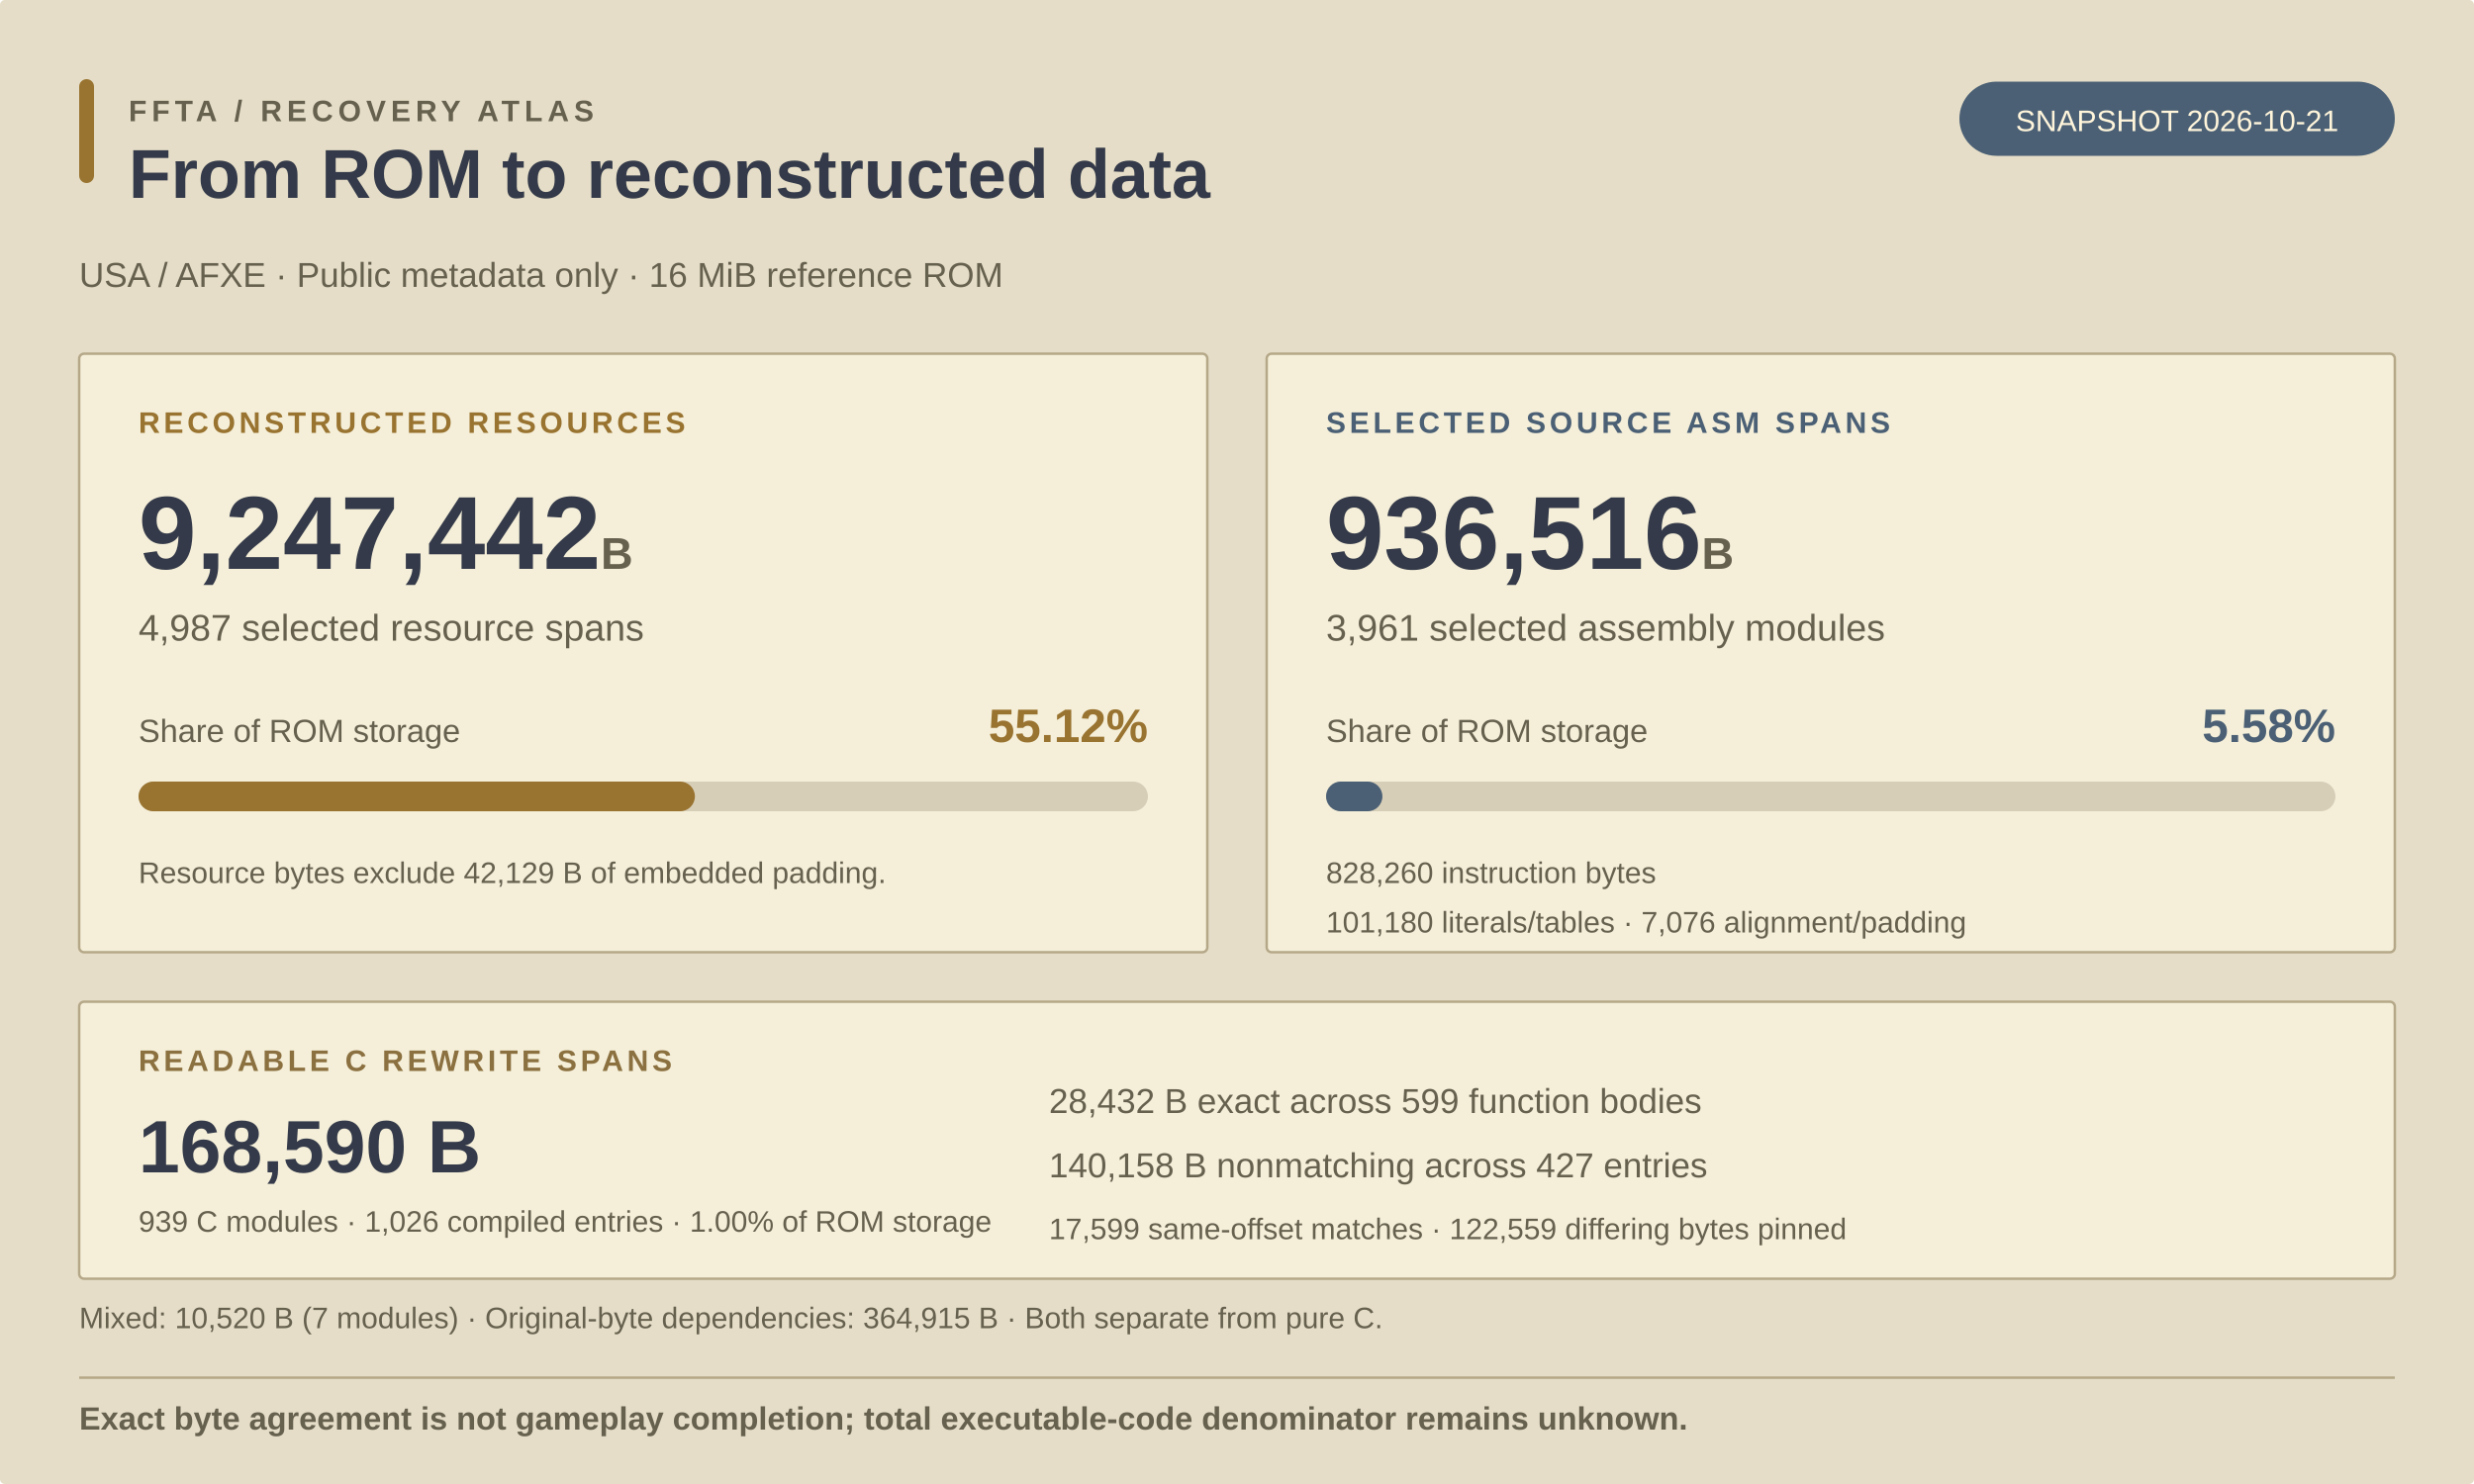
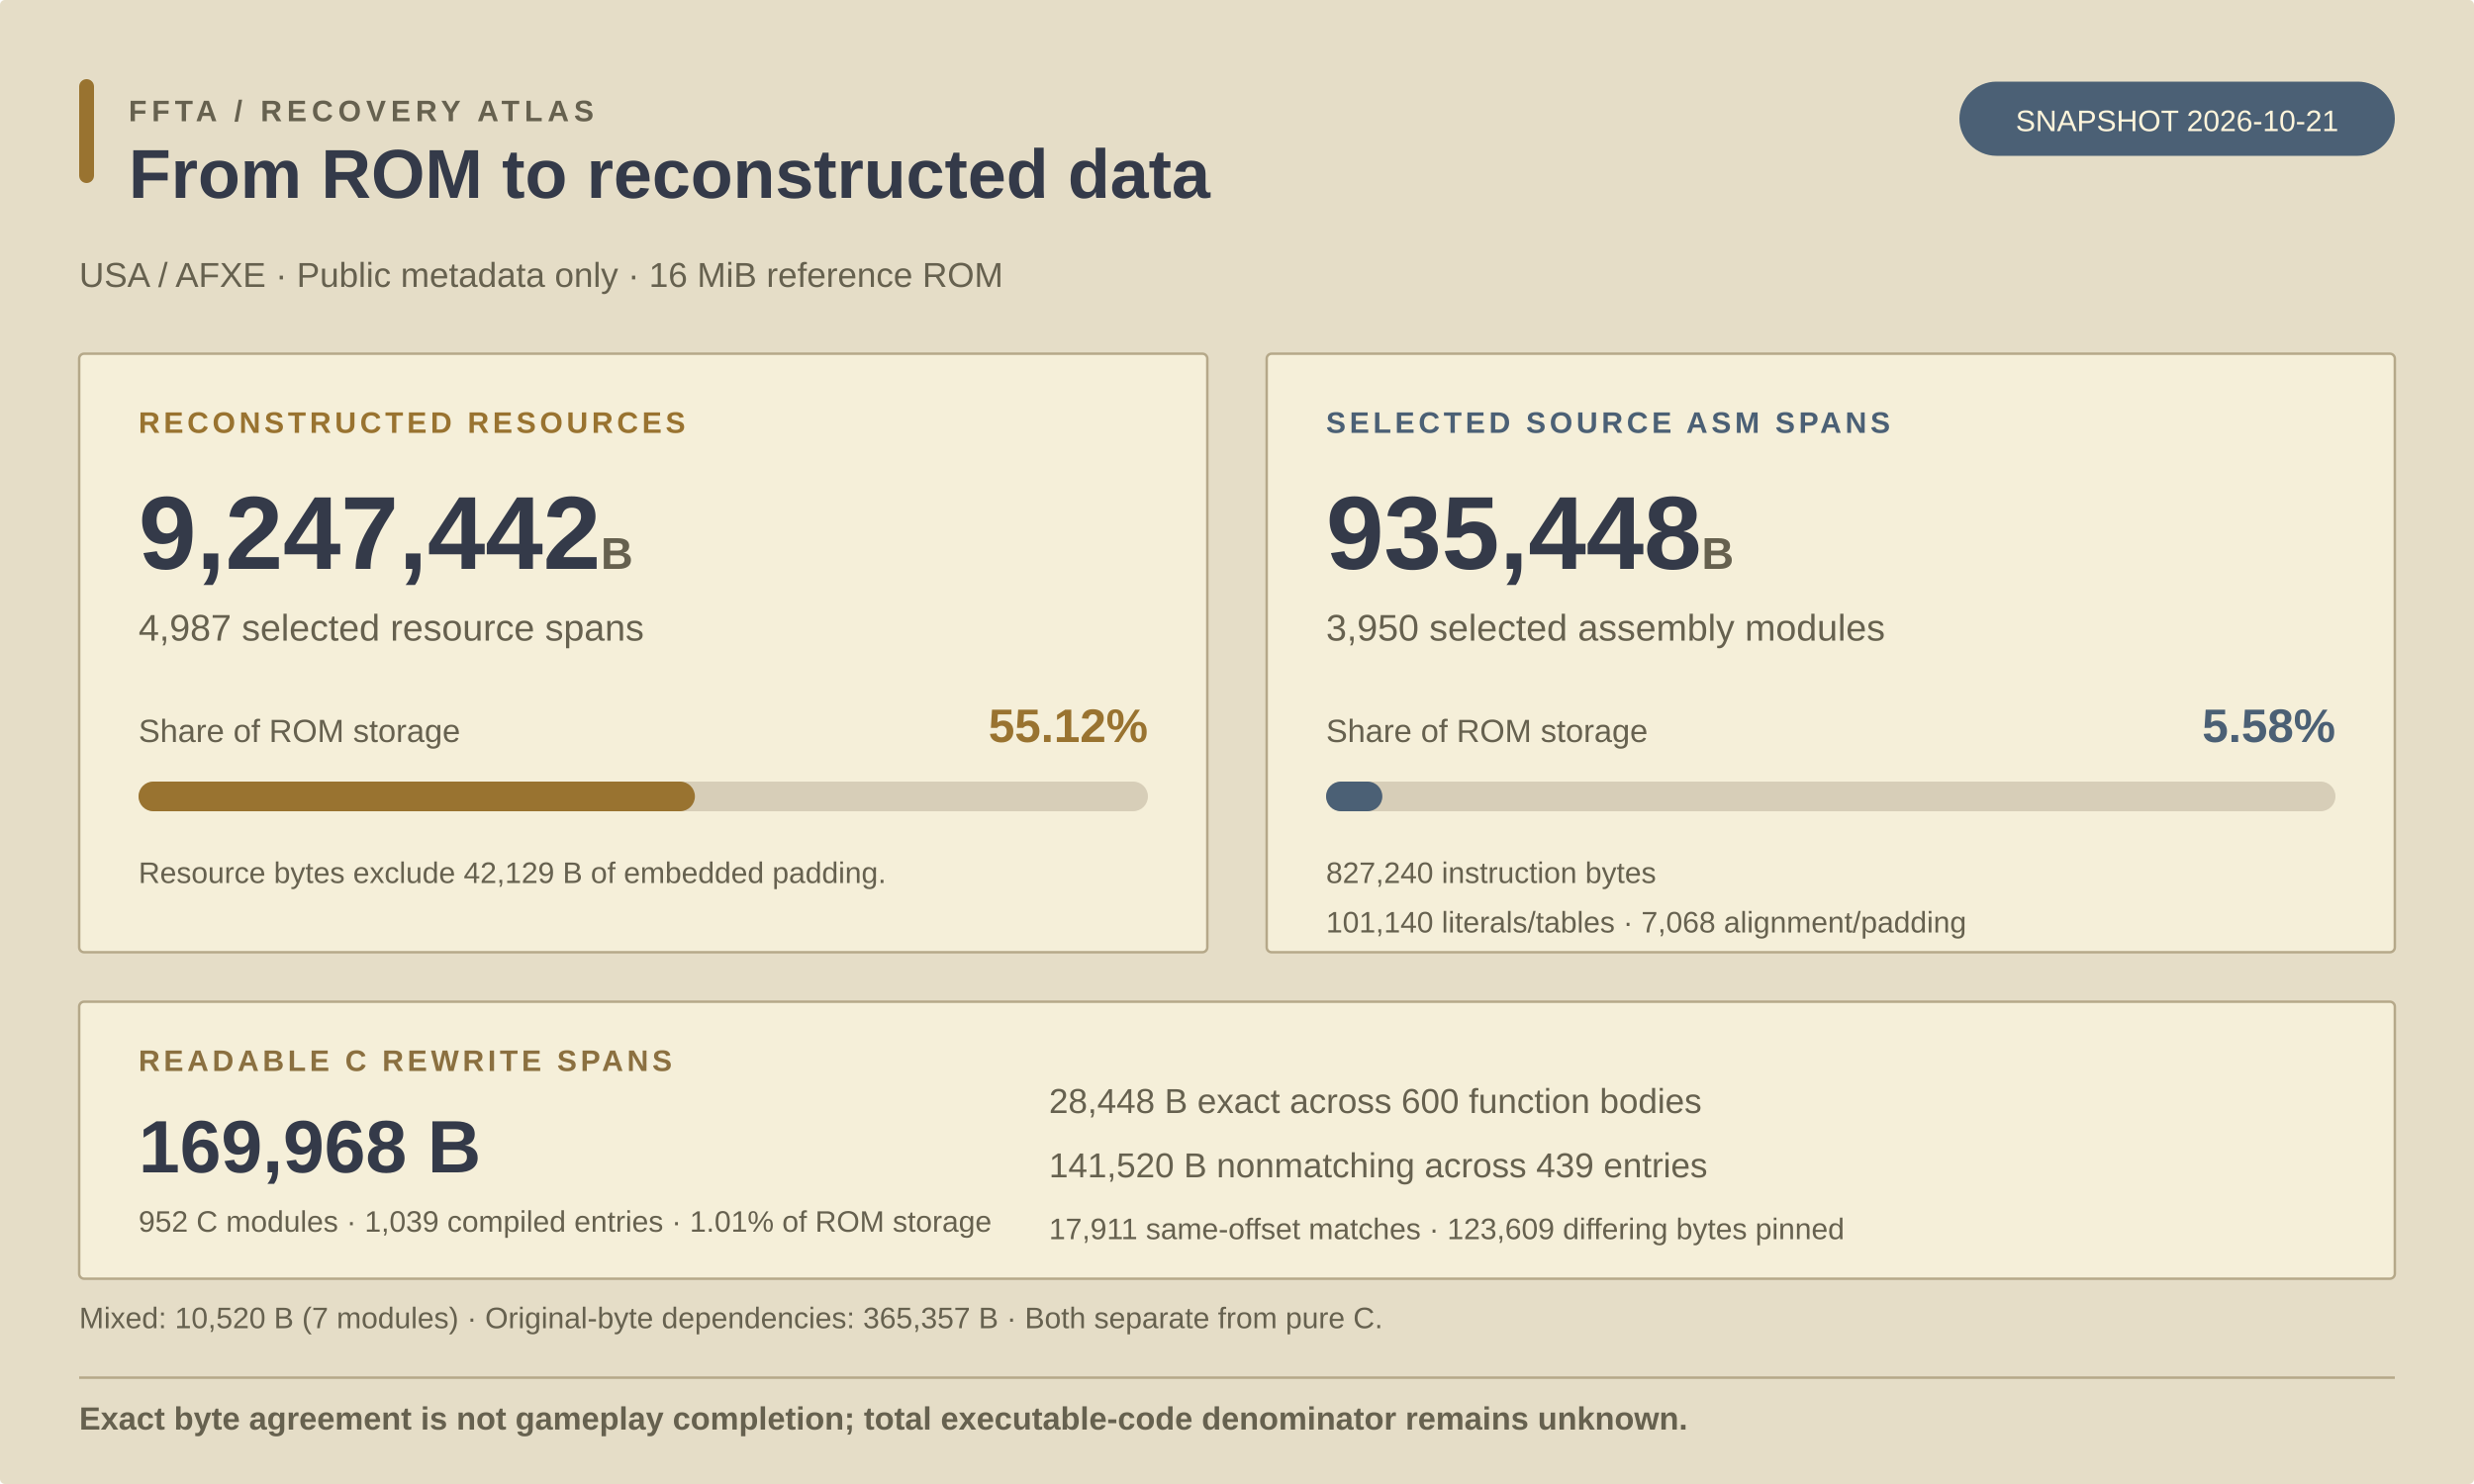
<svg xmlns="http://www.w3.org/2000/svg" width="1000" height="600" viewBox="0 0 1000 600" role="img" aria-labelledby="title desc">
  <rect width="1000" height="600" rx="2" fill="#e5ddc7" />
  <g font-family="Arial, Helvetica, sans-serif">
    <rect x="32" y="32" width="6" height="42" rx="3" fill="#997330" />
    <text x="52" y="49" fill="#66614f" font-size="12" font-weight="700" letter-spacing="2">FFTA / RECOVERY ATLAS</text>
    <text x="52" y="80" fill="#343a49" font-size="28" font-weight="700">From ROM to reconstructed data</text>
    <rect x="792" y="33" width="176" height="30" rx="15" fill="#4b6075" />
    <text x="880" y="53" text-anchor="middle" fill="#fff5db" font-size="12">SNAPSHOT 2026-10-21</text>
    <text x="32" y="116" fill="#66614f" font-size="14">USA / AFXE   ·   Public metadata only   ·   16 MiB reference ROM</text>
    <rect x="32" y="143" width="456" height="242" rx="2" fill="#f5efd9" stroke="#b5a889" />
    <rect x="512" y="143" width="456" height="242" rx="2" fill="#f5efd9" stroke="#b5a889" />
    <text x="56" y="175" fill="#997330" font-size="12" font-weight="700" letter-spacing="1.5">RECONSTRUCTED RESOURCES</text>
    <text x="56" y="230" fill="#343a49" font-size="42" font-weight="700">9,247,442<tspan font-size="18" fill="#66614f"> B</tspan>
    </text>
    <text x="56" y="259" fill="#66614f" font-size="15">4,987 selected resource spans</text>
    <text x="56" y="300" fill="#66614f" font-size="13">Share of ROM storage</text>
    <text x="464" y="300" fill="#997330" font-size="19" font-weight="700" text-anchor="end">55.12%</text>
    <rect x="56" y="316" width="408" height="12" rx="6" fill="#d7ceb8" />
    <rect x="56" y="316" width="224.886" height="12" rx="6" fill="#997330" />
    <text x="56" y="357" fill="#66614f" font-size="12">Resource bytes exclude 42,129 B of embedded padding.</text>
    <text x="536" y="175" fill="#4b6075" font-size="12" font-weight="700" letter-spacing="1.5">SELECTED SOURCE ASM SPANS</text>
-     <text x="536" y="230" fill="#343a49" font-size="42" font-weight="700">936,516<tspan font-size="18" fill="#66614f"> B</tspan>
+     <text x="536" y="230" fill="#343a49" font-size="42" font-weight="700">935,448<tspan font-size="18" fill="#66614f"> B</tspan>
    </text>
-     <text x="536" y="259" fill="#66614f" font-size="15">3,961 selected assembly modules</text>
+     <text x="536" y="259" fill="#66614f" font-size="15">3,950 selected assembly modules</text>
    <text x="536" y="300" fill="#66614f" font-size="13">Share of ROM storage</text>
    <text x="944" y="300" fill="#4b6075" font-size="19" font-weight="700" text-anchor="end">5.58%</text>
    <rect x="536" y="316" width="408" height="12" rx="6" fill="#d7ceb8" />
-     <rect x="536" y="316" width="22.774" height="12" rx="6" fill="#4b6075" />
-     <text x="536" y="357" fill="#66614f" font-size="12">828,260 instruction bytes</text>
-     <text x="536" y="377" fill="#66614f" font-size="12">101,180 literals/tables · 7,076 alignment/padding</text>
+     <rect x="536" y="316" width="22.749" height="12" rx="6" fill="#4b6075" />
+     <text x="536" y="357" fill="#66614f" font-size="12">827,240 instruction bytes</text>
+     <text x="536" y="377" fill="#66614f" font-size="12">101,140 literals/tables · 7,068 alignment/padding</text>
    <rect x="32" y="405" width="936" height="112" rx="2" fill="#f5efd9" stroke="#b5a889" />
    <text x="56" y="433" fill="#8b7040" font-size="12" font-weight="700" letter-spacing="1.5">READABLE C REWRITE SPANS</text>
-     <text x="56" y="474" fill="#343a49" font-size="30" font-weight="700">168,590 B</text>
-     <text x="56" y="498" fill="#66614f" font-size="12">939 C modules · 1,026 compiled entries · 1.00% of ROM storage</text>
-     <text x="424" y="450" fill="#66614f" font-size="14">28,432 B exact across 599 function bodies</text>
-     <text x="424" y="476" fill="#66614f" font-size="14">140,158 B nonmatching across 427 entries</text>
-     <text x="424" y="501" fill="#66614f" font-size="12">17,599 same-offset matches · 122,559 differing bytes pinned</text>
-     <text x="32" y="537" fill="#66614f" font-size="12">Mixed: 10,520 B (7 modules) · Original-byte dependencies: 364,915 B · Both separate from pure C.</text>
+     <text x="56" y="474" fill="#343a49" font-size="30" font-weight="700">169,968 B</text>
+     <text x="56" y="498" fill="#66614f" font-size="12">952 C modules · 1,039 compiled entries · 1.01% of ROM storage</text>
+     <text x="424" y="450" fill="#66614f" font-size="14">28,448 B exact across 600 function bodies</text>
+     <text x="424" y="476" fill="#66614f" font-size="14">141,520 B nonmatching across 439 entries</text>
+     <text x="424" y="501" fill="#66614f" font-size="12">17,911 same-offset matches · 123,609 differing bytes pinned</text>
+     <text x="32" y="537" fill="#66614f" font-size="12">Mixed: 10,520 B (7 modules) · Original-byte dependencies: 365,357 B · Both separate from pure C.</text>
    <line x1="32" y1="557" x2="968" y2="557" stroke="#b5a889" />
    <text x="32" y="578" fill="#66614f" font-size="13" font-weight="700">Exact byte agreement is not gameplay completion; total executable-code denominator remains unknown.</text>
  </g>
</svg>
